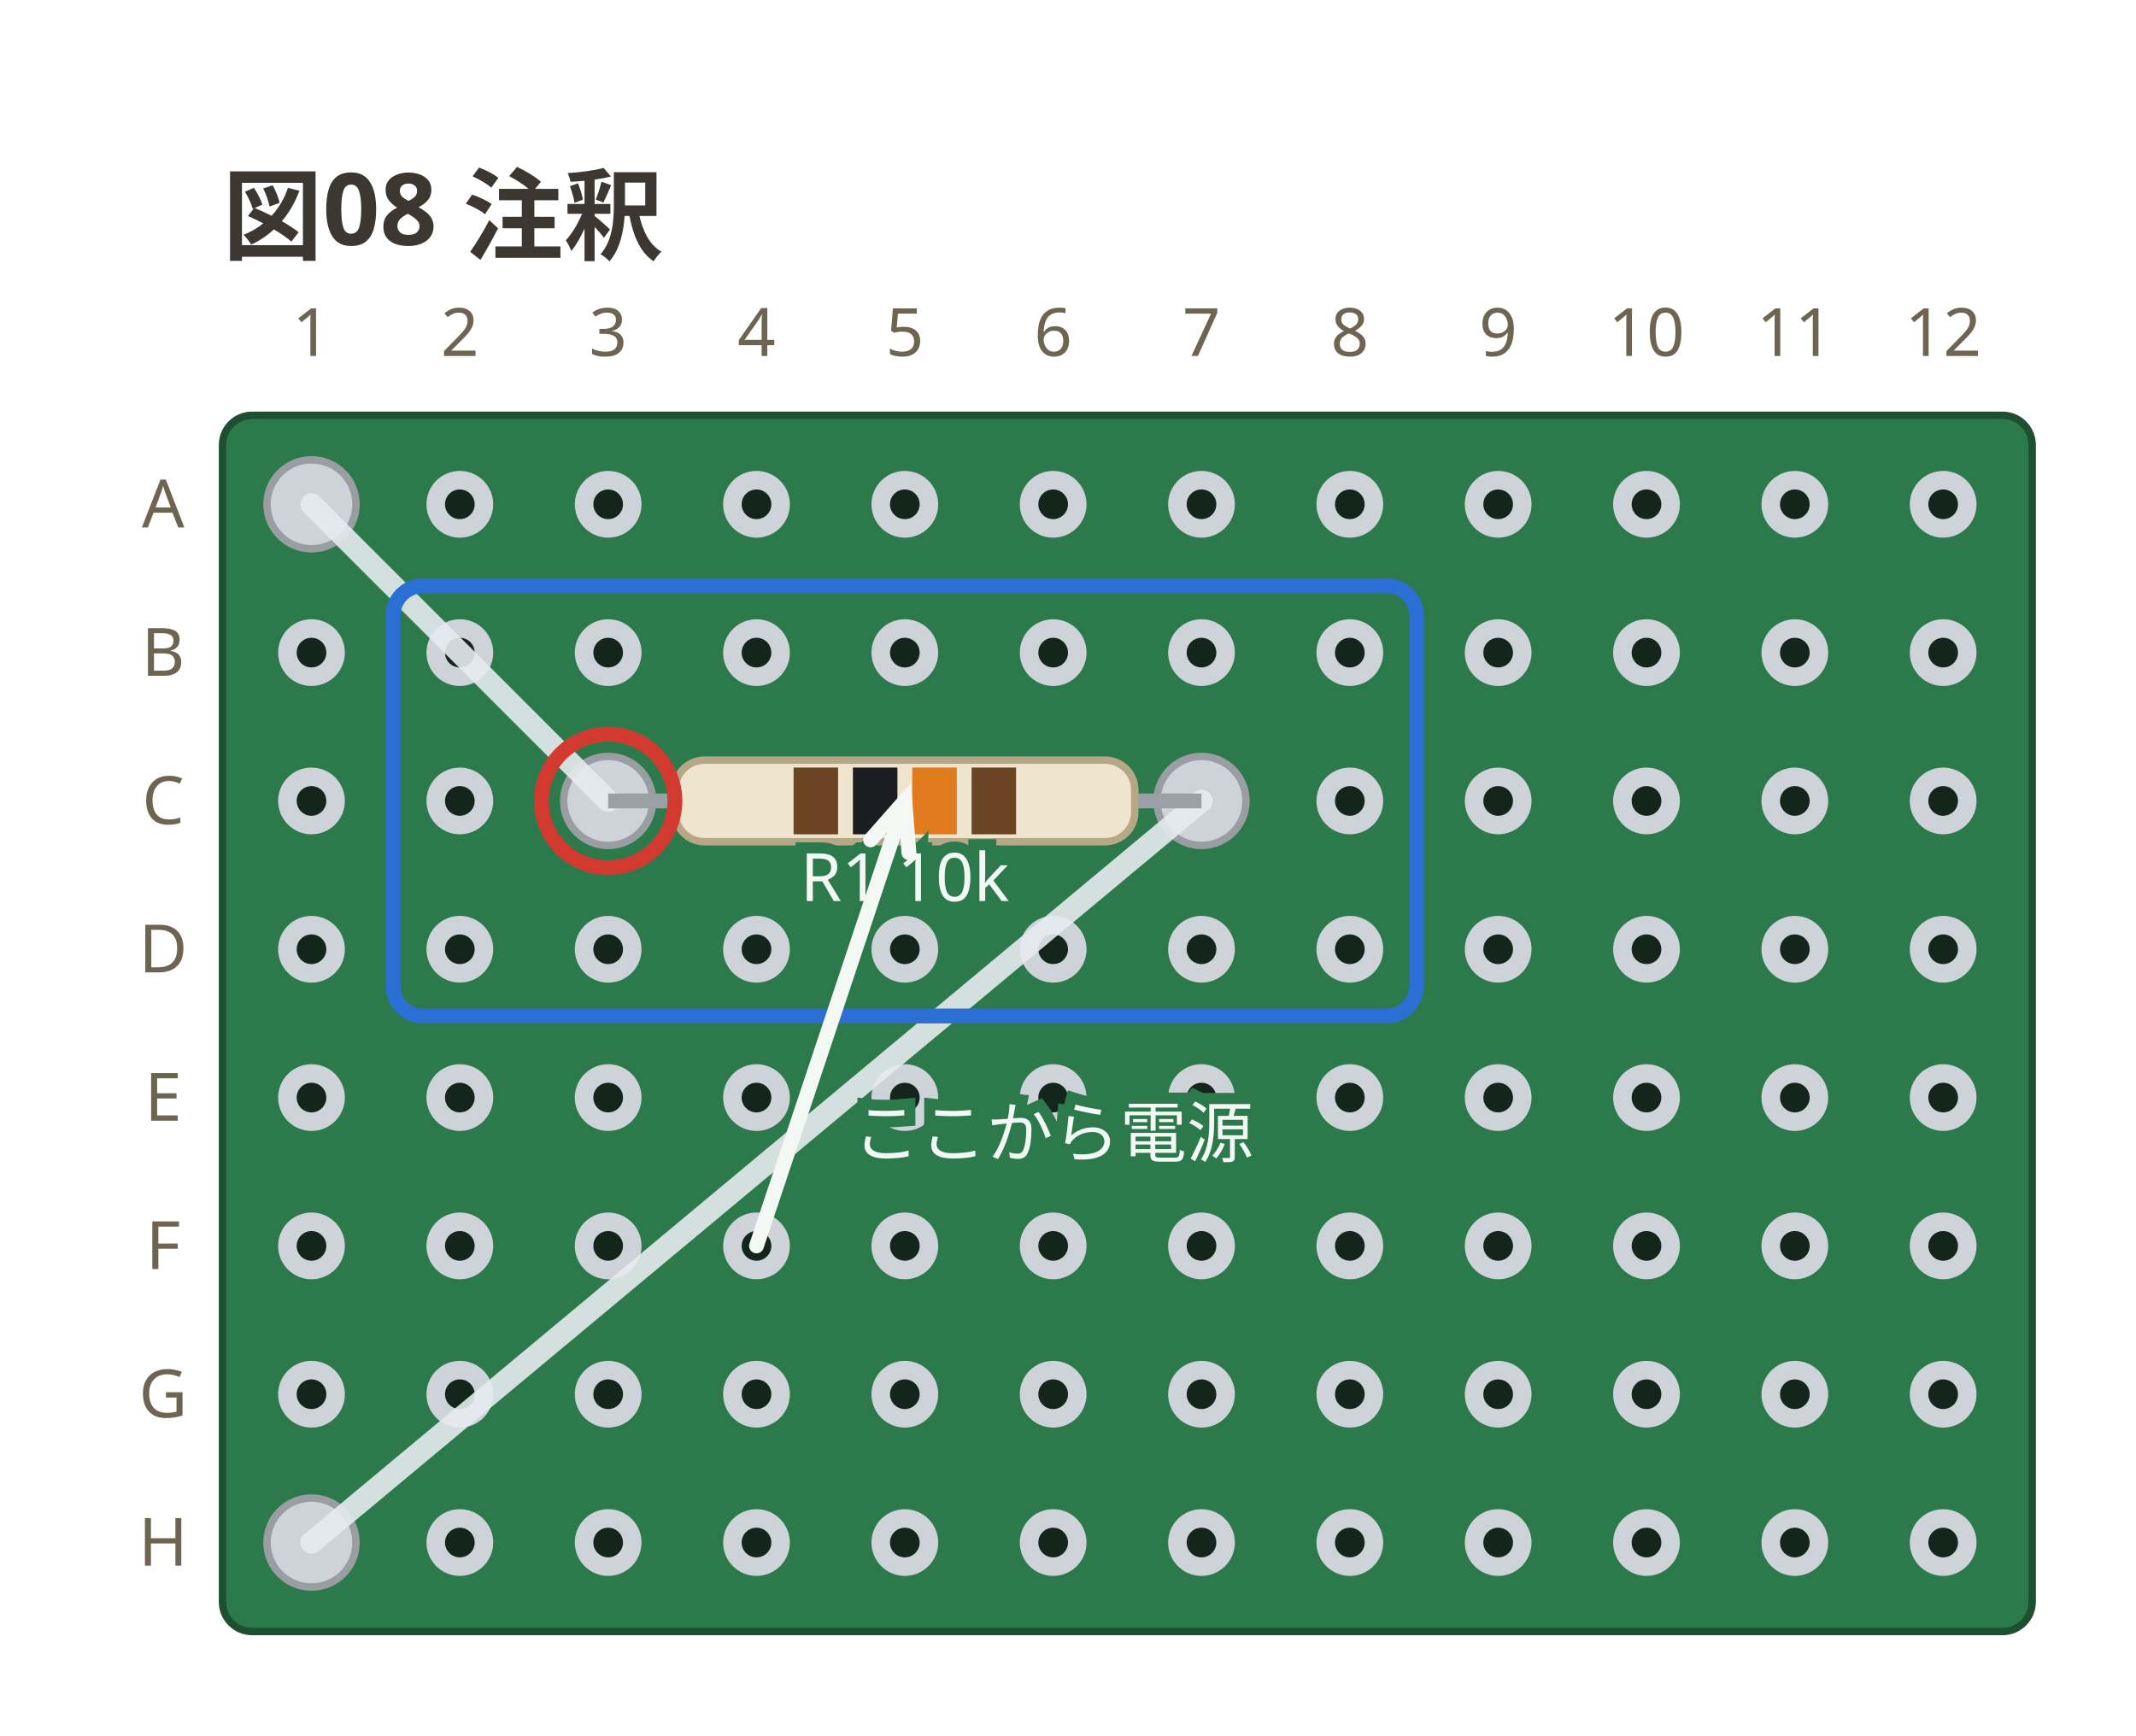
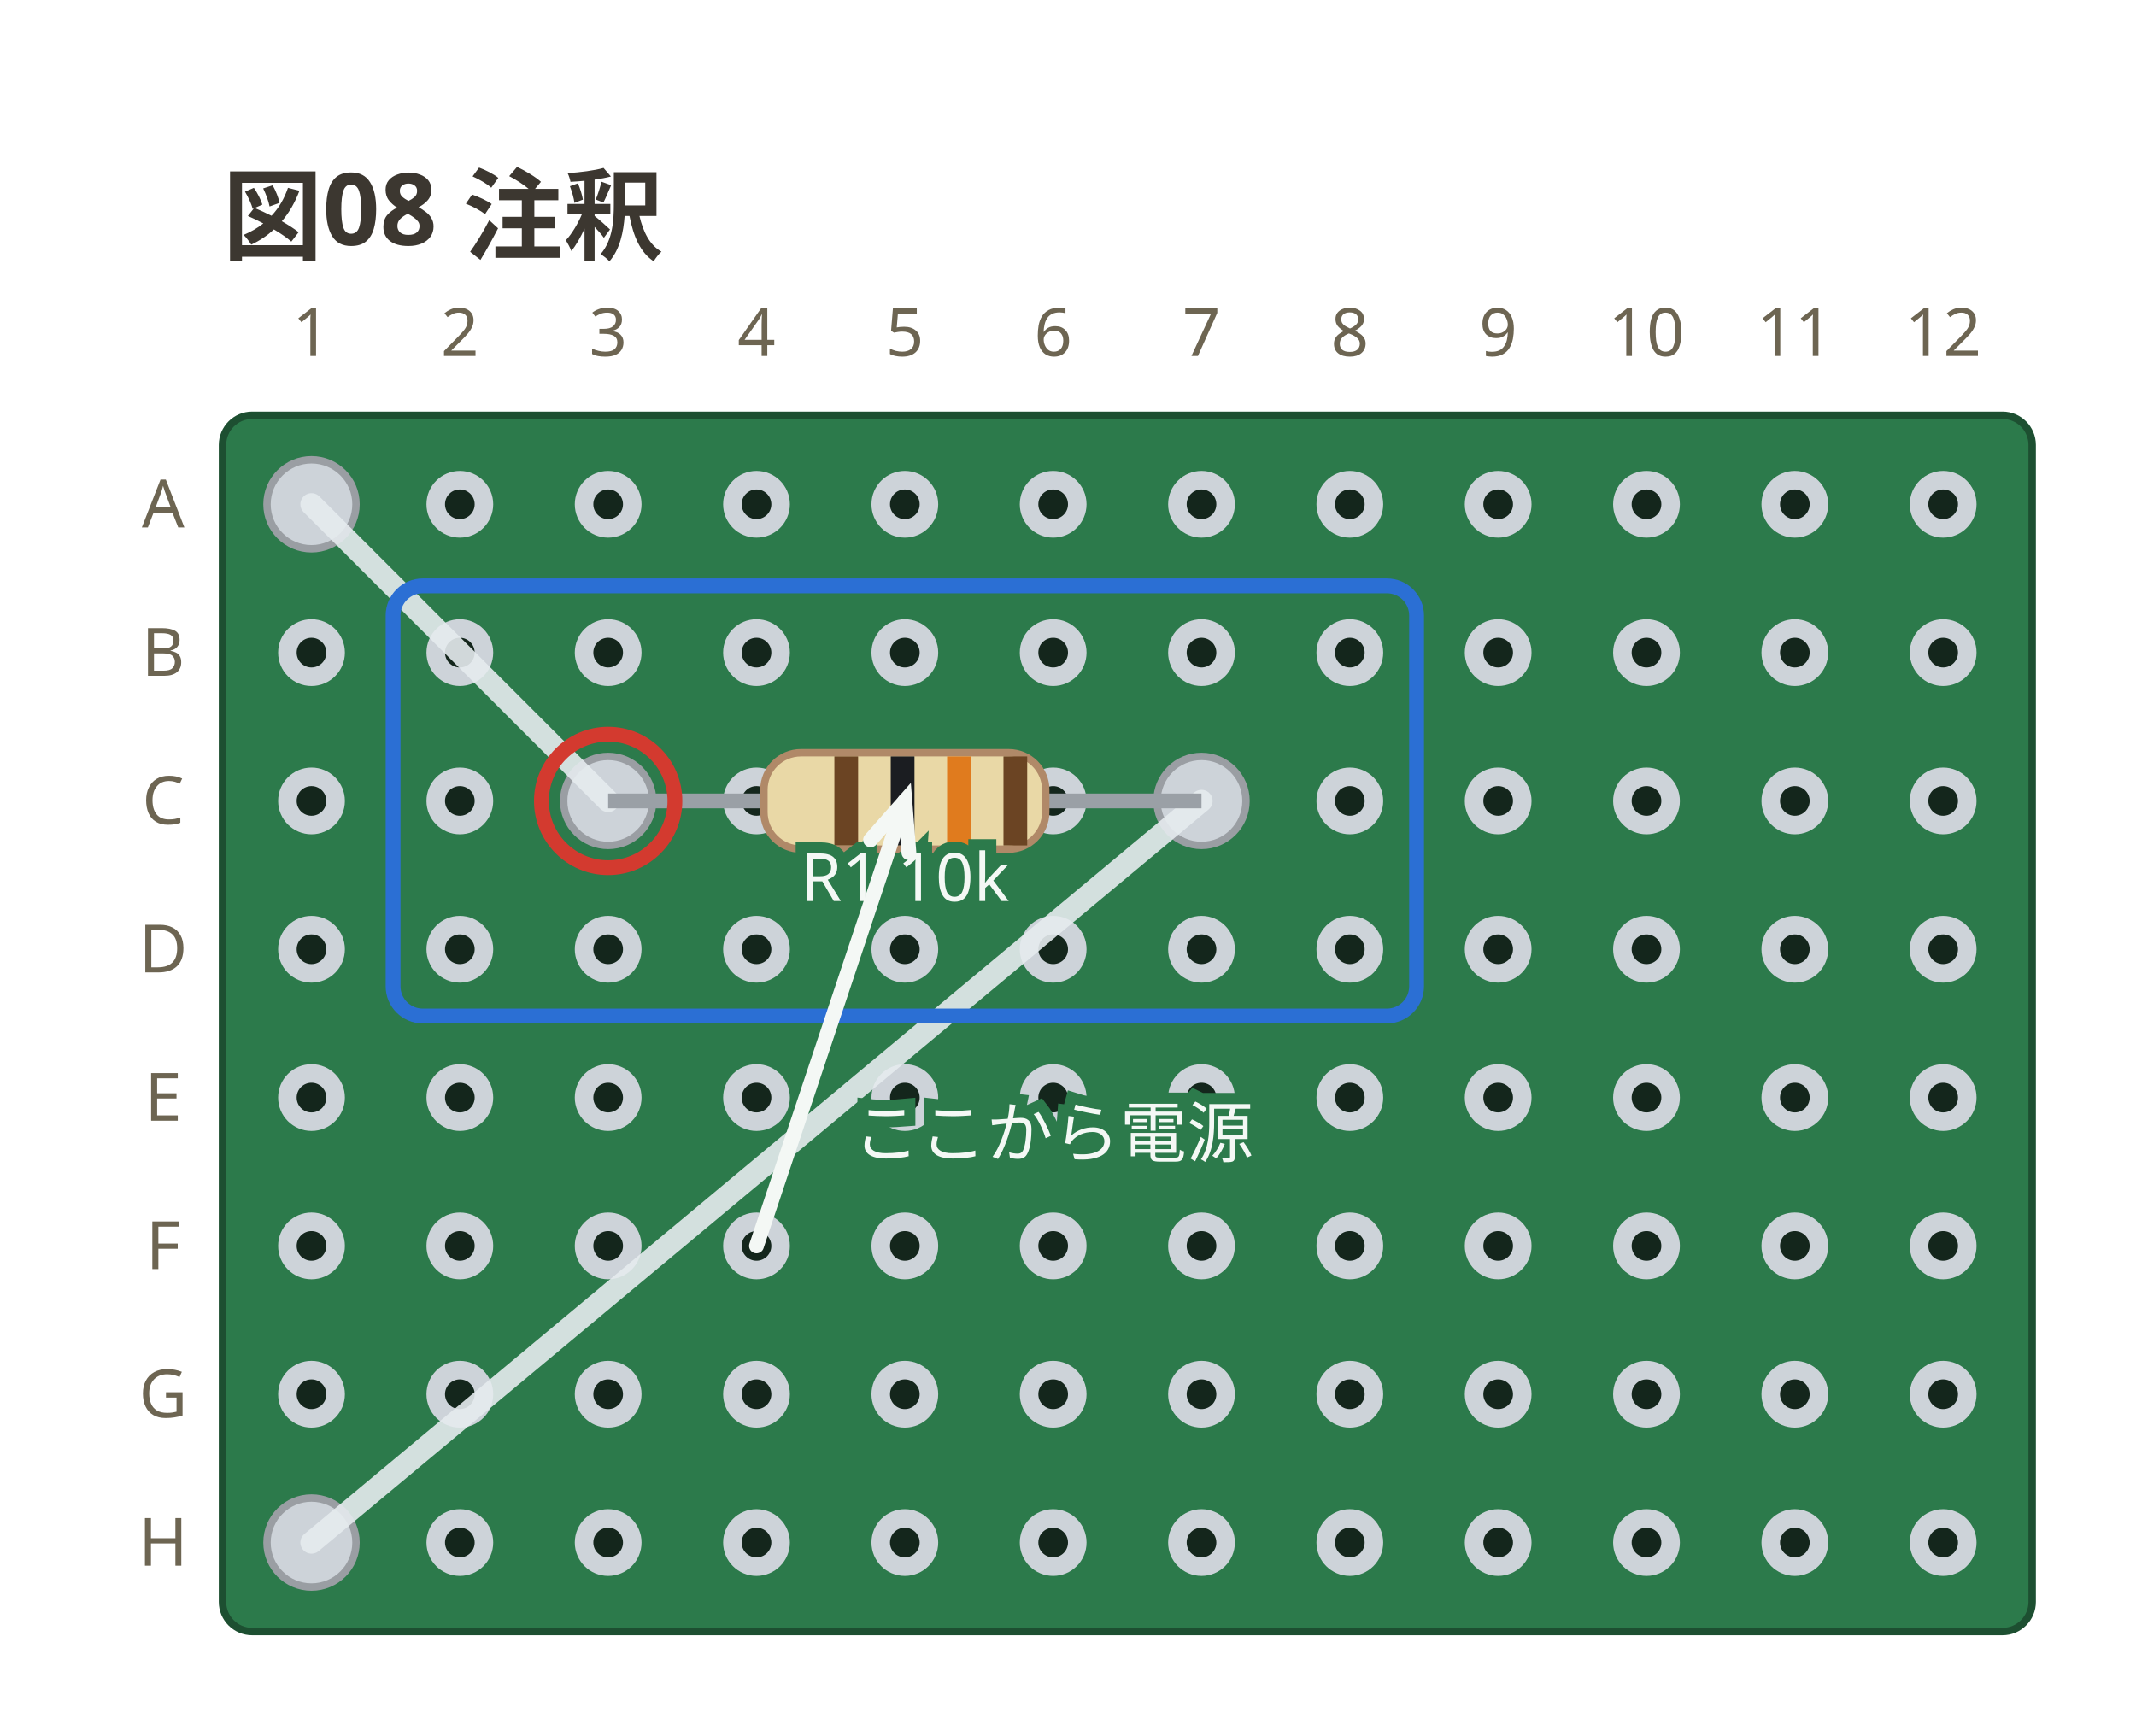
<svg xmlns="http://www.w3.org/2000/svg" viewBox="0 0 288 234" width="288" height="234" data-perfboard-fence="0.1.0" role="img">
  <text x="30" y="34" text-anchor="start" font-family="ui-sans-serif, system-ui, sans-serif" fill="#3c3730" font-size="13.5" font-weight="600">図08 注釈</text>
  <rect x="30" y="56" width="244" height="164" rx="4" fill="#2c7a4b" stroke="#1d4f31" stroke-width="1" />
  <circle cx="42" cy="68" r="3.25" fill="#14261c" stroke="#cdd3d9" stroke-width="2.5" />
  <circle cx="62" cy="68" r="3.25" fill="#14261c" stroke="#cdd3d9" stroke-width="2.5" />
  <circle cx="82" cy="68" r="3.25" fill="#14261c" stroke="#cdd3d9" stroke-width="2.5" />
  <circle cx="102" cy="68" r="3.25" fill="#14261c" stroke="#cdd3d9" stroke-width="2.5" />
  <circle cx="122" cy="68" r="3.25" fill="#14261c" stroke="#cdd3d9" stroke-width="2.5" />
  <circle cx="142" cy="68" r="3.25" fill="#14261c" stroke="#cdd3d9" stroke-width="2.5" />
  <circle cx="162" cy="68" r="3.25" fill="#14261c" stroke="#cdd3d9" stroke-width="2.5" />
  <circle cx="182" cy="68" r="3.25" fill="#14261c" stroke="#cdd3d9" stroke-width="2.5" />
  <circle cx="202" cy="68" r="3.25" fill="#14261c" stroke="#cdd3d9" stroke-width="2.5" />
  <circle cx="222" cy="68" r="3.25" fill="#14261c" stroke="#cdd3d9" stroke-width="2.5" />
  <circle cx="242" cy="68" r="3.25" fill="#14261c" stroke="#cdd3d9" stroke-width="2.5" />
  <circle cx="262" cy="68" r="3.25" fill="#14261c" stroke="#cdd3d9" stroke-width="2.5" />
  <circle cx="42" cy="88" r="3.25" fill="#14261c" stroke="#cdd3d9" stroke-width="2.5" />
  <circle cx="62" cy="88" r="3.25" fill="#14261c" stroke="#cdd3d9" stroke-width="2.5" />
  <circle cx="82" cy="88" r="3.25" fill="#14261c" stroke="#cdd3d9" stroke-width="2.5" />
  <circle cx="102" cy="88" r="3.25" fill="#14261c" stroke="#cdd3d9" stroke-width="2.5" />
  <circle cx="122" cy="88" r="3.25" fill="#14261c" stroke="#cdd3d9" stroke-width="2.5" />
  <circle cx="142" cy="88" r="3.25" fill="#14261c" stroke="#cdd3d9" stroke-width="2.5" />
  <circle cx="162" cy="88" r="3.25" fill="#14261c" stroke="#cdd3d9" stroke-width="2.5" />
  <circle cx="182" cy="88" r="3.25" fill="#14261c" stroke="#cdd3d9" stroke-width="2.5" />
  <circle cx="202" cy="88" r="3.25" fill="#14261c" stroke="#cdd3d9" stroke-width="2.5" />
  <circle cx="222" cy="88" r="3.25" fill="#14261c" stroke="#cdd3d9" stroke-width="2.5" />
  <circle cx="242" cy="88" r="3.25" fill="#14261c" stroke="#cdd3d9" stroke-width="2.5" />
  <circle cx="262" cy="88" r="3.25" fill="#14261c" stroke="#cdd3d9" stroke-width="2.5" />
  <circle cx="42" cy="108" r="3.25" fill="#14261c" stroke="#cdd3d9" stroke-width="2.5" />
  <circle cx="62" cy="108" r="3.25" fill="#14261c" stroke="#cdd3d9" stroke-width="2.5" />
  <circle cx="82" cy="108" r="3.25" fill="#14261c" stroke="#cdd3d9" stroke-width="2.5" />
  <circle cx="102" cy="108" r="3.25" fill="#14261c" stroke="#cdd3d9" stroke-width="2.5" />
  <circle cx="122" cy="108" r="3.25" fill="#14261c" stroke="#cdd3d9" stroke-width="2.5" />
  <circle cx="142" cy="108" r="3.25" fill="#14261c" stroke="#cdd3d9" stroke-width="2.5" />
  <circle cx="162" cy="108" r="3.25" fill="#14261c" stroke="#cdd3d9" stroke-width="2.5" />
  <circle cx="182" cy="108" r="3.25" fill="#14261c" stroke="#cdd3d9" stroke-width="2.5" />
  <circle cx="202" cy="108" r="3.25" fill="#14261c" stroke="#cdd3d9" stroke-width="2.5" />
  <circle cx="222" cy="108" r="3.25" fill="#14261c" stroke="#cdd3d9" stroke-width="2.5" />
  <circle cx="242" cy="108" r="3.25" fill="#14261c" stroke="#cdd3d9" stroke-width="2.5" />
  <circle cx="262" cy="108" r="3.25" fill="#14261c" stroke="#cdd3d9" stroke-width="2.5" />
  <circle cx="42" cy="128" r="3.25" fill="#14261c" stroke="#cdd3d9" stroke-width="2.5" />
  <circle cx="62" cy="128" r="3.25" fill="#14261c" stroke="#cdd3d9" stroke-width="2.5" />
  <circle cx="82" cy="128" r="3.25" fill="#14261c" stroke="#cdd3d9" stroke-width="2.5" />
  <circle cx="102" cy="128" r="3.25" fill="#14261c" stroke="#cdd3d9" stroke-width="2.5" />
  <circle cx="122" cy="128" r="3.25" fill="#14261c" stroke="#cdd3d9" stroke-width="2.5" />
  <circle cx="142" cy="128" r="3.25" fill="#14261c" stroke="#cdd3d9" stroke-width="2.5" />
  <circle cx="162" cy="128" r="3.25" fill="#14261c" stroke="#cdd3d9" stroke-width="2.5" />
  <circle cx="182" cy="128" r="3.25" fill="#14261c" stroke="#cdd3d9" stroke-width="2.5" />
  <circle cx="202" cy="128" r="3.25" fill="#14261c" stroke="#cdd3d9" stroke-width="2.5" />
  <circle cx="222" cy="128" r="3.25" fill="#14261c" stroke="#cdd3d9" stroke-width="2.5" />
  <circle cx="242" cy="128" r="3.25" fill="#14261c" stroke="#cdd3d9" stroke-width="2.5" />
  <circle cx="262" cy="128" r="3.25" fill="#14261c" stroke="#cdd3d9" stroke-width="2.5" />
  <circle cx="42" cy="148" r="3.25" fill="#14261c" stroke="#cdd3d9" stroke-width="2.5" />
  <circle cx="62" cy="148" r="3.25" fill="#14261c" stroke="#cdd3d9" stroke-width="2.5" />
  <circle cx="82" cy="148" r="3.25" fill="#14261c" stroke="#cdd3d9" stroke-width="2.5" />
  <circle cx="102" cy="148" r="3.25" fill="#14261c" stroke="#cdd3d9" stroke-width="2.5" />
  <circle cx="122" cy="148" r="3.25" fill="#14261c" stroke="#cdd3d9" stroke-width="2.5" />
  <circle cx="142" cy="148" r="3.25" fill="#14261c" stroke="#cdd3d9" stroke-width="2.5" />
  <circle cx="162" cy="148" r="3.25" fill="#14261c" stroke="#cdd3d9" stroke-width="2.5" />
  <circle cx="182" cy="148" r="3.25" fill="#14261c" stroke="#cdd3d9" stroke-width="2.5" />
  <circle cx="202" cy="148" r="3.25" fill="#14261c" stroke="#cdd3d9" stroke-width="2.5" />
  <circle cx="222" cy="148" r="3.25" fill="#14261c" stroke="#cdd3d9" stroke-width="2.5" />
  <circle cx="242" cy="148" r="3.25" fill="#14261c" stroke="#cdd3d9" stroke-width="2.5" />
  <circle cx="262" cy="148" r="3.25" fill="#14261c" stroke="#cdd3d9" stroke-width="2.5" />
  <circle cx="42" cy="168" r="3.25" fill="#14261c" stroke="#cdd3d9" stroke-width="2.5" />
  <circle cx="62" cy="168" r="3.25" fill="#14261c" stroke="#cdd3d9" stroke-width="2.5" />
  <circle cx="82" cy="168" r="3.25" fill="#14261c" stroke="#cdd3d9" stroke-width="2.5" />
  <circle cx="102" cy="168" r="3.25" fill="#14261c" stroke="#cdd3d9" stroke-width="2.5" />
  <circle cx="122" cy="168" r="3.25" fill="#14261c" stroke="#cdd3d9" stroke-width="2.5" />
  <circle cx="142" cy="168" r="3.25" fill="#14261c" stroke="#cdd3d9" stroke-width="2.5" />
  <circle cx="162" cy="168" r="3.25" fill="#14261c" stroke="#cdd3d9" stroke-width="2.5" />
  <circle cx="182" cy="168" r="3.25" fill="#14261c" stroke="#cdd3d9" stroke-width="2.5" />
  <circle cx="202" cy="168" r="3.25" fill="#14261c" stroke="#cdd3d9" stroke-width="2.5" />
  <circle cx="222" cy="168" r="3.25" fill="#14261c" stroke="#cdd3d9" stroke-width="2.5" />
  <circle cx="242" cy="168" r="3.25" fill="#14261c" stroke="#cdd3d9" stroke-width="2.5" />
  <circle cx="262" cy="168" r="3.25" fill="#14261c" stroke="#cdd3d9" stroke-width="2.5" />
  <circle cx="42" cy="188" r="3.25" fill="#14261c" stroke="#cdd3d9" stroke-width="2.5" />
  <circle cx="62" cy="188" r="3.25" fill="#14261c" stroke="#cdd3d9" stroke-width="2.5" />
  <circle cx="82" cy="188" r="3.25" fill="#14261c" stroke="#cdd3d9" stroke-width="2.5" />
  <circle cx="102" cy="188" r="3.25" fill="#14261c" stroke="#cdd3d9" stroke-width="2.5" />
  <circle cx="122" cy="188" r="3.25" fill="#14261c" stroke="#cdd3d9" stroke-width="2.5" />
  <circle cx="142" cy="188" r="3.25" fill="#14261c" stroke="#cdd3d9" stroke-width="2.5" />
  <circle cx="162" cy="188" r="3.25" fill="#14261c" stroke="#cdd3d9" stroke-width="2.5" />
  <circle cx="182" cy="188" r="3.25" fill="#14261c" stroke="#cdd3d9" stroke-width="2.5" />
  <circle cx="202" cy="188" r="3.25" fill="#14261c" stroke="#cdd3d9" stroke-width="2.5" />
  <circle cx="222" cy="188" r="3.25" fill="#14261c" stroke="#cdd3d9" stroke-width="2.5" />
  <circle cx="242" cy="188" r="3.25" fill="#14261c" stroke="#cdd3d9" stroke-width="2.5" />
  <circle cx="262" cy="188" r="3.25" fill="#14261c" stroke="#cdd3d9" stroke-width="2.5" />
  <circle cx="42" cy="208" r="3.25" fill="#14261c" stroke="#cdd3d9" stroke-width="2.5" />
  <circle cx="62" cy="208" r="3.25" fill="#14261c" stroke="#cdd3d9" stroke-width="2.5" />
  <circle cx="82" cy="208" r="3.25" fill="#14261c" stroke="#cdd3d9" stroke-width="2.5" />
  <circle cx="102" cy="208" r="3.25" fill="#14261c" stroke="#cdd3d9" stroke-width="2.5" />
  <circle cx="122" cy="208" r="3.25" fill="#14261c" stroke="#cdd3d9" stroke-width="2.5" />
  <circle cx="142" cy="208" r="3.25" fill="#14261c" stroke="#cdd3d9" stroke-width="2.5" />
  <circle cx="162" cy="208" r="3.25" fill="#14261c" stroke="#cdd3d9" stroke-width="2.5" />
  <circle cx="182" cy="208" r="3.25" fill="#14261c" stroke="#cdd3d9" stroke-width="2.5" />
  <circle cx="202" cy="208" r="3.25" fill="#14261c" stroke="#cdd3d9" stroke-width="2.5" />
  <circle cx="222" cy="208" r="3.25" fill="#14261c" stroke="#cdd3d9" stroke-width="2.5" />
  <circle cx="242" cy="208" r="3.25" fill="#14261c" stroke="#cdd3d9" stroke-width="2.5" />
  <circle cx="262" cy="208" r="3.25" fill="#14261c" stroke="#cdd3d9" stroke-width="2.5" />
  <text x="22" y="68" text-anchor="middle" font-family="ui-sans-serif, system-ui, sans-serif" fill="#6d6552" font-size="9" dominant-baseline="middle">A</text>
  <text x="22" y="88" text-anchor="middle" font-family="ui-sans-serif, system-ui, sans-serif" fill="#6d6552" font-size="9" dominant-baseline="middle">B</text>
  <text x="22" y="108" text-anchor="middle" font-family="ui-sans-serif, system-ui, sans-serif" fill="#6d6552" font-size="9" dominant-baseline="middle">C</text>
  <text x="22" y="128" text-anchor="middle" font-family="ui-sans-serif, system-ui, sans-serif" fill="#6d6552" font-size="9" dominant-baseline="middle">D</text>
  <text x="22" y="148" text-anchor="middle" font-family="ui-sans-serif, system-ui, sans-serif" fill="#6d6552" font-size="9" dominant-baseline="middle">E</text>
  <text x="22" y="168" text-anchor="middle" font-family="ui-sans-serif, system-ui, sans-serif" fill="#6d6552" font-size="9" dominant-baseline="middle">F</text>
  <text x="22" y="188" text-anchor="middle" font-family="ui-sans-serif, system-ui, sans-serif" fill="#6d6552" font-size="9" dominant-baseline="middle">G</text>
  <text x="22" y="208" text-anchor="middle" font-family="ui-sans-serif, system-ui, sans-serif" fill="#6d6552" font-size="9" dominant-baseline="middle">H</text>
  <text x="42" y="48" text-anchor="middle" font-family="ui-sans-serif, system-ui, sans-serif" fill="#6d6552" font-size="9">1</text>
  <text x="62" y="48" text-anchor="middle" font-family="ui-sans-serif, system-ui, sans-serif" fill="#6d6552" font-size="9">2</text>
  <text x="82" y="48" text-anchor="middle" font-family="ui-sans-serif, system-ui, sans-serif" fill="#6d6552" font-size="9">3</text>
  <text x="102" y="48" text-anchor="middle" font-family="ui-sans-serif, system-ui, sans-serif" fill="#6d6552" font-size="9">4</text>
  <text x="122" y="48" text-anchor="middle" font-family="ui-sans-serif, system-ui, sans-serif" fill="#6d6552" font-size="9">5</text>
  <text x="142" y="48" text-anchor="middle" font-family="ui-sans-serif, system-ui, sans-serif" fill="#6d6552" font-size="9">6</text>
  <text x="162" y="48" text-anchor="middle" font-family="ui-sans-serif, system-ui, sans-serif" fill="#6d6552" font-size="9">7</text>
  <text x="182" y="48" text-anchor="middle" font-family="ui-sans-serif, system-ui, sans-serif" fill="#6d6552" font-size="9">8</text>
  <text x="202" y="48" text-anchor="middle" font-family="ui-sans-serif, system-ui, sans-serif" fill="#6d6552" font-size="9">9</text>
  <text x="222" y="48" text-anchor="middle" font-family="ui-sans-serif, system-ui, sans-serif" fill="#6d6552" font-size="9">10</text>
  <text x="242" y="48" text-anchor="middle" font-family="ui-sans-serif, system-ui, sans-serif" fill="#6d6552" font-size="9">11</text>
  <text x="262" y="48" text-anchor="middle" font-family="ui-sans-serif, system-ui, sans-serif" fill="#6d6552" font-size="9">12</text>
  <circle cx="82" cy="108" r="6" fill="#cdd3d9" stroke="#9a9ea3" stroke-width="1" />
  <circle cx="162" cy="108" r="6" fill="#cdd3d9" stroke="#9a9ea3" stroke-width="1" />
  <circle cx="42" cy="68" r="6" fill="#cdd3d9" stroke="#9a9ea3" stroke-width="1" />
  <circle cx="42" cy="208" r="6" fill="#cdd3d9" stroke="#9a9ea3" stroke-width="1" />
  <line x1="42" y1="68" x2="82" y2="108" stroke="#e6ebef" stroke-width="3" stroke-linecap="round" stroke-opacity="0.9" />
  <line x1="162" y1="108" x2="42" y2="208" stroke="#e6ebef" stroke-width="3" stroke-linecap="round" stroke-opacity="0.9" />
  <line x1="82" y1="108" x2="162" y2="108" stroke="#9aa0a6" stroke-width="2" />
  <g transform="translate(122 108) rotate(0)">
-     <rect x="-31" y="-5.5" width="62" height="11" rx="4" fill="#efe4cd" stroke="#b6a887" stroke-width="1" />
-     <rect x="-15" y="-4.5" width="6" height="9" fill="#6b4423" />
-     <rect x="-7" y="-4.5" width="6" height="9" fill="#1b1d21" />
-     <rect x="1" y="-4.5" width="6" height="9" fill="#e07b1e" />
-     <rect x="9" y="-4.5" width="6" height="9" fill="#6b4423" />
+     <rect x="-19" y="-6.5" width="38" height="13" rx="5" fill="#e9d8a6" stroke="#b08968" />
+     <rect x="-9.5" y="-6" width="3.2" height="12" fill="#6b4423" />
+     <rect x="-1.9" y="-6" width="3.2" height="12" fill="#1b1d21" />
+     <rect x="5.7" y="-6" width="3.2" height="12" fill="#e07b1e" />
+     <rect x="13.3" y="-6" width="3.2" height="12" fill="#6b4423" />
  </g>
  <text x="122" y="121.5" text-anchor="middle" font-family="ui-sans-serif, system-ui, sans-serif" stroke="#2c7a4b" stroke-width="3" paint-order="stroke" fill="#f4f8f5" font-size="9">R1 10k</text>
  <circle cx="82" cy="108" r="9" fill="none" stroke="#d33a2f" stroke-width="2" />
  <rect x="53" y="79" width="138" height="58" rx="4" fill="none" stroke="#2b6fd4" stroke-width="2" />
  <line x1="102" y1="168" x2="122" y2="108" stroke="#f4f8f5" stroke-width="2" stroke-linecap="round" />
  <polyline points="117.38,113.25 122,108 122.55,114.98" fill="none" stroke="#f4f8f5" stroke-width="2" stroke-linecap="round" />
  <text x="142" y="156" text-anchor="middle" font-family="ui-sans-serif, system-ui, sans-serif" stroke="#2c7a4b" stroke-width="3" paint-order="stroke" fill="#f4f8f5" font-size="9">ここから電源</text>
</svg>
